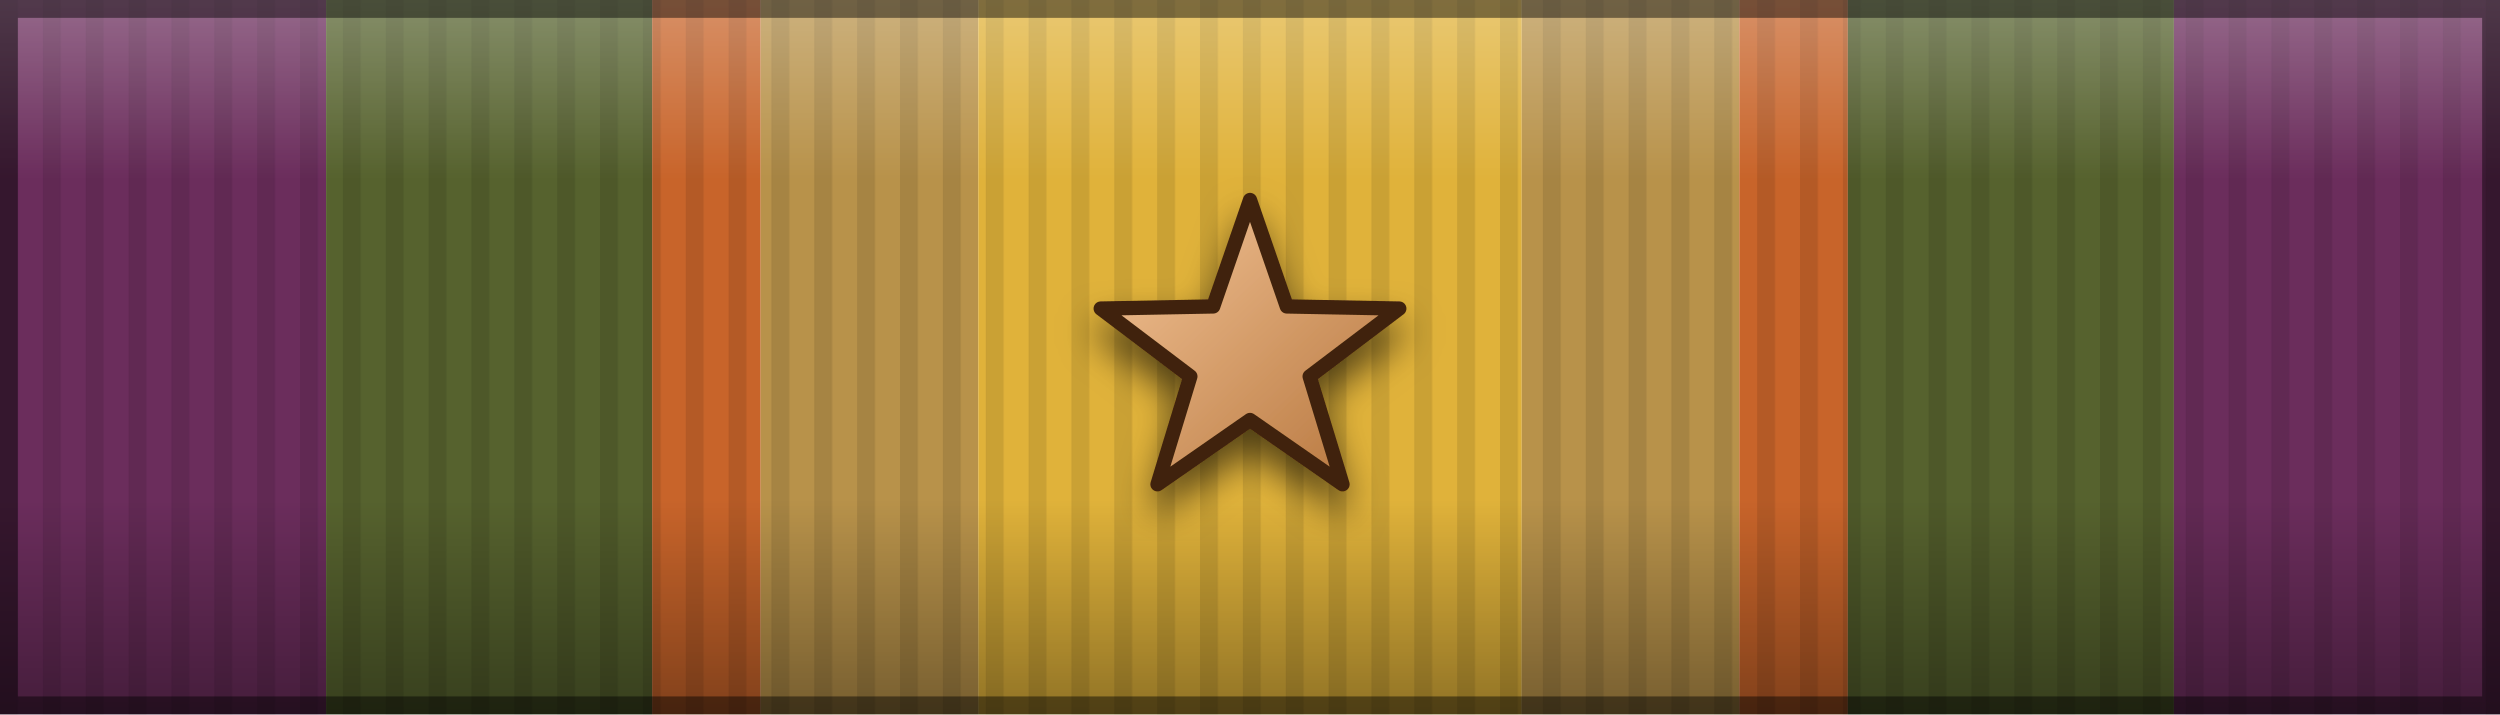
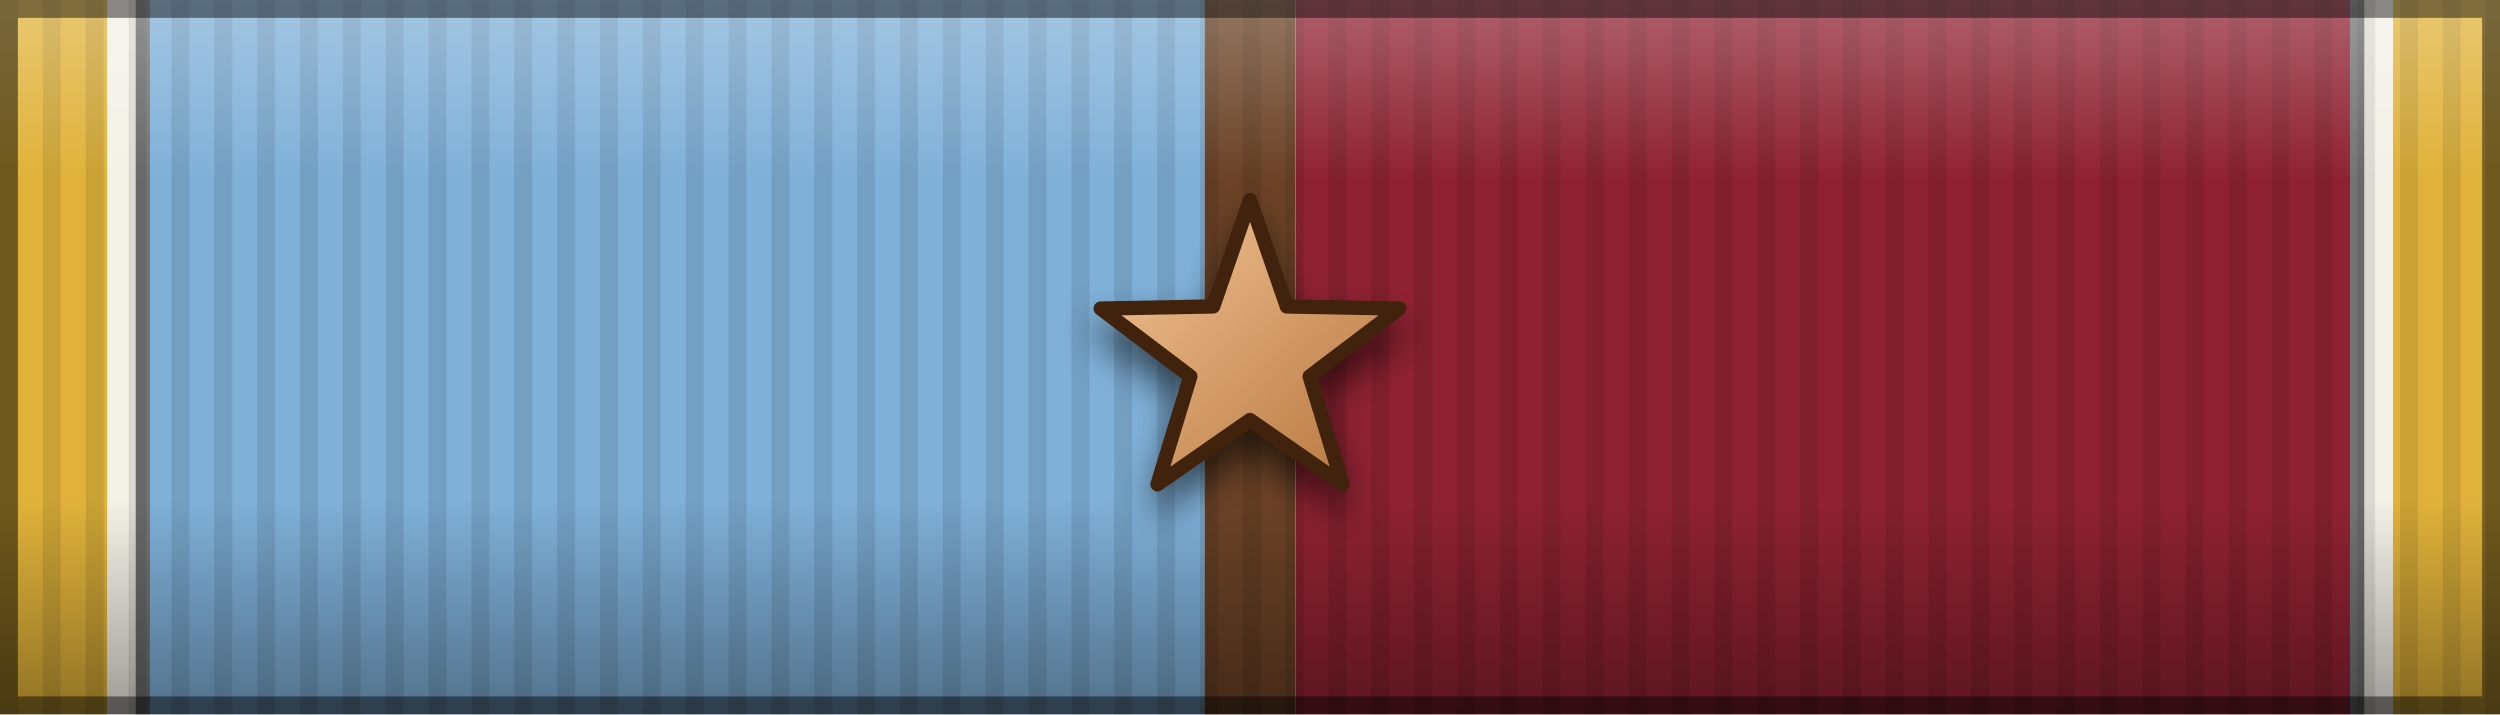
<svg xmlns="http://www.w3.org/2000/svg" viewBox="0 0 70 20" width="70" height="20">
  <defs>
    <linearGradient id="r386-shade" x1="0" y1="0" x2="0" y2="1">
      <stop offset="0" stop-color="#fff" stop-opacity="0.28" />
      <stop offset="0.25" stop-color="#fff" stop-opacity="0" />
      <stop offset="0.7" stop-color="#000" stop-opacity="0" />
      <stop offset="1" stop-color="#000" stop-opacity="0.35" />
    </linearGradient>
    <pattern id="r386-weave" width="1.2" height="1.2" patternUnits="userSpaceOnUse">
      <rect width="0.5" height="1.2" fill="#000" opacity="0.1" />
    </pattern>
    <linearGradient id="r386-metal" x1="0" y1="0" x2="1" y2="1">
      <stop offset="0" stop-color="#f6c79a" />
      <stop offset="1" stop-color="#b4733a" />
    </linearGradient>
    <filter id="r386-shadow" x="-20%" y="-20%" width="140%" height="140%">
      <feDropShadow dx="0" dy="0.6" stdDeviation="0.5" flood-color="#000" flood-opacity="0.6" />
    </filter>
  </defs>
-   <rect x="0" y="0" width="9.13" height="20" fill="#6b2d5c" />
-   <rect x="9.13" y="0" width="9.13" height="20" fill="#56622e" />
-   <rect x="18.26" y="0" width="3.04" height="20" fill="#c8642a" />
-   <rect x="21.3" y="0" width="6.09" height="20" fill="#b8924a" />
-   <rect x="27.39" y="0" width="15.22" height="20" fill="#e0b23a" />
-   <rect x="42.61" y="0" width="6.09" height="20" fill="#b8924a" />
-   <rect x="48.7" y="0" width="3.04" height="20" fill="#c8642a" />
-   <rect x="51.74" y="0" width="9.13" height="20" fill="#56622e" />
-   <rect x="60.87" y="0" width="9.13" height="20" fill="#6b2d5c" />
+   <rect x="0" y="0" width="3" height="20" fill="#e0b23a" />
+   <rect x="67" y="0" width="3" height="20" fill="#e0b23a" />
+   <rect x="3" y="0" width="0.8" height="20" fill="#f4f1e8" />
+   <rect x="66.2" y="0" width="0.8" height="20" fill="#f4f1e8" />
+   <rect x="3.8" y="0" width="0.4" height="20" fill="#000" fill-opacity="0.55" />
+   <rect x="65.8" y="0" width="0.4" height="20" fill="#000" fill-opacity="0.55" />
+   <rect x="4.2" y="0" width="29.53" height="20" fill="#7fb0d8" />
+   <rect x="33.73" y="0" width="2.53" height="20" fill="#6b4226" />
+   <rect x="36.27" y="0" width="29.53" height="20" fill="#8f2232" />
  <rect width="70" height="20" fill="url(#r386-weave)" />
  <rect width="70" height="20" fill="url(#r386-shade)" />
  <rect x="0.25" y="0.25" width="69.5" height="19.5" fill="none" stroke="#000" stroke-opacity="0.45" stroke-width="0.5" />
  <g filter="url(#r386-shadow)">
    <path d="M35,5.6 L36.03,8.58 L39.18,8.64 L36.67,10.54 L37.59,13.56 L35,11.76 L32.41,13.56 L33.33,10.54 L30.82,8.64 L33.97,8.58 Z" fill="url(#r386-metal)" stroke="#3f230b" stroke-width="0.4" stroke-linejoin="round" />
  </g>
</svg>
